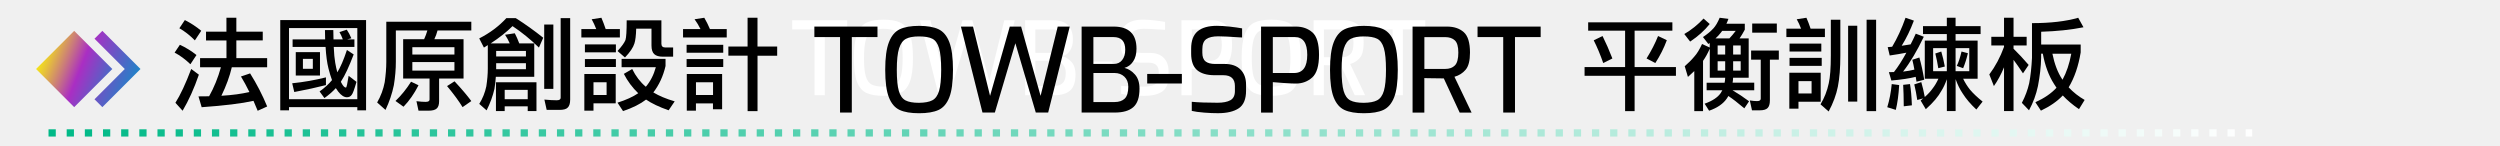
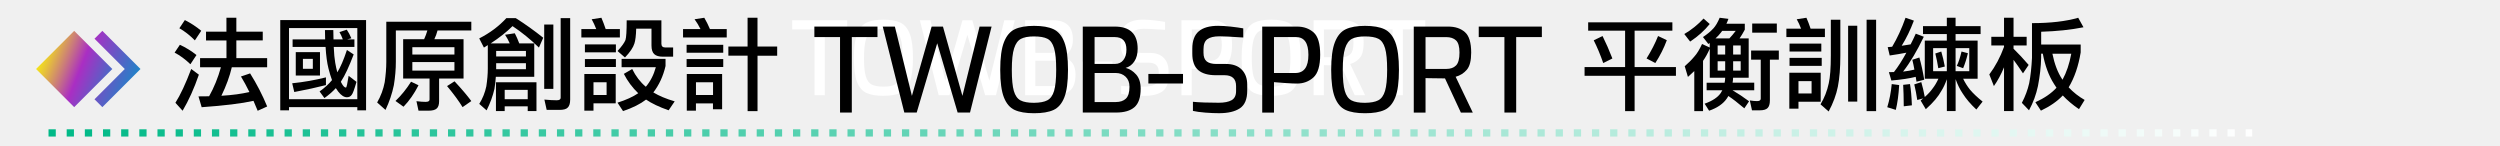
<svg xmlns="http://www.w3.org/2000/svg" version="1.1" id="Layer_1" x="0px" y="0px" width="688.39px" height="40px" viewBox="0 0 688.39 40" style="enable-background:new 0 0 688.39 40;" xml:space="preserve">
  <style type="text/css">
	.st0{enable-background:new    ;}
	.st1{fill:#FFFFFF;}
	.st2{fill:url(#SVGID_1_);}
	.st3{fill:url(#SVGID_2_);}
	.st4{fill:none;stroke:url(#SVGID_3_);stroke-width:2;stroke-miterlimit:10;stroke-dasharray:2,3,2,3,2,3;}
	.st5{fill:url(#SVGID_4_);}
	.st6{fill:url(#SVGID_5_);}
	.st7{fill:none;stroke:url(#SVGID_6_);stroke-width:2;stroke-miterlimit:10;stroke-dasharray:2,3,2,3,2,3;}
	.st8{fill:url(#SVGID_7_);}
	.st9{fill:url(#SVGID_8_);}
	.st10{fill:none;stroke:url(#SVGID_9_);stroke-width:2;stroke-miterlimit:10;stroke-dasharray:2,3,2,3,2,3;}
	.st11{fill:url(#SVGID_10_);}
	.st12{fill:url(#SVGID_11_);}
	.st13{fill:none;stroke:url(#SVGID_12_);stroke-width:2;stroke-miterlimit:10;stroke-dasharray:2,3,2,3,2,3;}
	.st14{fill:url(#SVGID_13_);}
	.st15{fill:url(#SVGID_14_);}
	.st16{fill:none;stroke:url(#SVGID_15_);stroke-width:2;stroke-miterlimit:10;stroke-dasharray:2,3,2,3,2,3;}
	.st17{fill:url(#SVGID_16_);}
	.st18{fill:url(#SVGID_17_);}
	.st19{fill:none;stroke:url(#SVGID_18_);stroke-width:2;stroke-miterlimit:10;stroke-dasharray:2,3,2,3,2,3;}
	.st20{fill:url(#SVGID_19_);}
	.st21{fill:url(#SVGID_20_);}
	.st22{fill:none;stroke:url(#SVGID_21_);stroke-width:2;stroke-miterlimit:10;stroke-dasharray:2,3,2,3,2,3;}
	.st23{fill:url(#SVGID_22_);}
	.st24{fill:url(#SVGID_23_);}
	.st25{fill:none;stroke:url(#SVGID_24_);stroke-width:2;stroke-miterlimit:10;stroke-dasharray:2,3,2,3,2,3;}
	.st26{fill:url(#SVGID_25_);}
	.st27{fill:url(#SVGID_26_);}
	.st28{fill:none;stroke:url(#SVGID_27_);stroke-width:2;stroke-miterlimit:10;stroke-dasharray:2,3,2,3,2,3;}
	.st29{fill:#ABABAB;}
	.st30{fill:url(#SVGID_28_);}
	.st31{fill:url(#SVGID_29_);}
	.st32{fill:none;stroke:url(#SVGID_30_);stroke-width:2;stroke-miterlimit:10;stroke-dasharray:2,3,2,3,2,3;}
	.st33{fill:url(#SVGID_31_);}
	.st34{fill:url(#SVGID_32_);}
	.st35{fill:none;stroke:url(#SVGID_33_);stroke-width:2;stroke-miterlimit:10;stroke-dasharray:2,3,2,3,2,3;}
	.st36{fill:url(#SVGID_34_);}
	.st37{fill:url(#SVGID_35_);}
	.st38{fill:none;stroke:url(#SVGID_36_);stroke-width:2;stroke-miterlimit:10;stroke-dasharray:2,3,2,3,2,3;}
	.st39{fill:url(#SVGID_37_);}
	.st40{fill:url(#SVGID_38_);}
	.st41{fill:none;stroke:url(#SVGID_39_);stroke-width:2;stroke-miterlimit:10;stroke-dasharray:2,3,2,3,2,3;}
</style>
  <g class="st0">
    <path d="M49.53,12.33c1.68,0.78,3.2,1.72,4.57,2.82l-1.67,2.54c-1.4-1.35-2.85-2.42-4.35-3.2L49.53,12.33z M52.65,19l2.11,1.56   c-1.31,3.81-2.81,7.12-4.48,9.93L48.3,28.3C49.68,26.13,51.13,23.03,52.65,19z M50.9,5.52c1.64,0.84,3.14,1.82,4.51,2.95   l-1.75,2.65c-1.39-1.4-2.81-2.52-4.27-3.34L50.9,5.52z M56.72,8.72h5.63V4.89h2.73v3.83h7.27v2.41h-7.27v4.87h8.48v2.52h-9.73   c-0.58,2.5-1.54,5.11-2.87,7.85c3.06-0.18,5.63-0.53,7.71-1.04c-0.75-1.53-1.52-2.95-2.32-4.27l2.52-0.85   c1.8,2.86,3.37,5.9,4.7,9.11l-2.62,1.18c-0.38-0.97-0.77-1.88-1.15-2.73c-3.28,0.73-8.04,1.31-14.27,1.75l-0.88-2.98   c1.02,0,2-0.01,2.93-0.03c1.37-2.44,2.45-5.1,3.25-7.98h-5.74v-2.52h7.27v-4.87h-5.63V8.72z" />
    <path d="M100.8,5.52v24.86h-2.41V29.5H79.58v0.88h-2.41V5.52H100.8z M79.58,27.31h18.81V7.73H79.58V27.31z M89.75,21.3v2.13   c-2.48,0.64-5.39,1.28-8.72,1.91l-0.57-2.41C83.63,22.61,86.73,22.06,89.75,21.3z M80.56,10.85h8.97c-0.02-0.84-0.04-1.7-0.05-2.57   h2.3c0,0.93,0.02,1.79,0.05,2.57h2.57c-0.25-0.71-0.57-1.38-0.93-2.02l2.02-0.66c0.47,0.69,0.89,1.49,1.26,2.38l-1.18,0.3h2.02   v2.08h-5.69c0.07,1.79,0.21,3.25,0.41,4.38c0.16,0.95,0.36,1.81,0.57,2.6c0.88-1.4,1.76-3.45,2.65-6.15l1.86,1.23   c-1.28,3.35-2.42,5.82-3.45,7.38c-0.04,0.05-0.06,0.1-0.08,0.14c0.04,0.11,0.08,0.21,0.14,0.3c0.46,0.88,0.88,1.31,1.26,1.31   c0.16,0,0.41-1.08,0.74-3.25l2.16,1.67c-0.58,2.06-1.03,3.26-1.34,3.61c-0.31,0.42-0.74,0.63-1.29,0.63   c-0.78,0-1.58-0.51-2.38-1.53c-0.25-0.33-0.48-0.66-0.68-0.98c-0.91,0.98-1.96,1.9-3.14,2.73L88,25.18   c1.39-0.98,2.52-2.02,3.42-3.12c-0.36-0.98-0.69-2.06-0.98-3.23c-0.38-1.51-0.65-3.48-0.79-5.91h-9.08V10.85z M81.44,14.35h6.67   v6.45h-6.67V14.35z M86.14,18.94v-2.73h-2.73v2.73H86.14z" />
    <path d="M129.78,5.98v2.41h-9.3c-0.22,0.84-0.51,1.64-0.88,2.41h8.04v10.83h-6.73v6.23c0,0.97-0.22,1.64-0.66,2.02   c-0.42,0.4-1.18,0.6-2.3,0.6h-2.71l-0.57-2.62c1.02,0.13,1.86,0.19,2.52,0.19c0.73,0,1.09-0.21,1.09-0.63v-5.8h-7.27V10.8h5.77   c0.36-0.78,0.67-1.59,0.9-2.41H109v8.64c0,2.02-0.18,4.17-0.55,6.43c-0.47,2.3-1.24,4.57-2.3,6.81l-2.3-2.05   c1.02-1.77,1.71-3.63,2.08-5.58c0.29-2.02,0.44-3.89,0.44-5.61V5.98H129.78z M113.19,22.5l2.05,0.98c-1.17,2.3-2.54,4.27-4.13,5.91   l-2.21-1.59C110.48,26.29,111.91,24.52,113.19,22.5z M113.54,15.01h11.59v-2.02h-11.59V15.01z M125.13,19.44v-2.35h-11.59v2.35   H125.13z M125.16,22.39c1.97,2.12,3.51,3.93,4.62,5.44l-2.41,1.67c-1.04-1.7-2.46-3.63-4.27-5.8L125.16,22.39z" />
    <path d="M140.83,5h1.2c2.59,1.64,5.1,3.44,7.55,5.39l-1.18,2.71c-2.32-2.26-4.74-4.23-7.27-5.91c-1.6,1.6-3.61,3.19-6.02,4.76h5.25   c-0.36-0.84-0.79-1.63-1.29-2.38l2.68-0.41c0.44,0.84,0.85,1.77,1.23,2.79h4.13v9.19h-10.58c-0.07,1.11-0.2,2.22-0.38,3.34   c-0.46,1.99-1.18,3.96-2.16,5.91l-2.02-1.78c0.95-1.53,1.59-3.14,1.94-4.84c0.27-1.75,0.41-3.37,0.41-4.87v-6.48   c-0.36,0.26-0.72,0.48-1.07,0.68l-1.29-2.52c2.93-1.5,5.42-3.35,7.46-5.58H140.83z M147.72,22.66v7.93h-2.41v-1.31h-6.34v1.31   h-2.41v-7.93H147.72z M144.82,14.02h-8.2v1.53h8.2V14.02z M136.62,17.41v1.64h8.2v-1.64H136.62z M138.97,27.31h6.34v-2.57h-6.34   V27.31z M149.85,6.75h2.52v17.72h-2.52V6.75z M154.06,30.26h-3.53l-0.63-2.84c1.37,0.13,2.5,0.19,3.39,0.19   c0.73,0,1.09-0.23,1.09-0.68V5h2.62v22.42c0,1.04-0.22,1.77-0.66,2.19C155.94,30.05,155.18,30.26,154.06,30.26z" />
    <path d="M165.6,4.89c0.4,0.93,0.79,1.97,1.18,3.12h3.91v2.3h-10.61v-2.3h4.1c-0.38-0.98-0.8-1.89-1.26-2.71L165.6,4.89z    M169.54,20.37v8.09h-6.12v2.02h-2.52V20.37H169.54z M161.06,12.22h8.53v2.19h-8.53V12.22z M161.06,16.26h8.53v2.19h-8.53V16.26z    M163.42,26.16h3.61v-3.5h-3.61V26.16z M182.12,5.6v6.43c0,0.69,0.35,1.04,1.04,1.04h2.19v2.54h-2.82c-1.08,0-1.86-0.23-2.35-0.68   c-0.53-0.46-0.79-1.26-0.79-2.41V7.9h-4.21c-0.05,1.88-0.22,3.24-0.49,4.07c-0.33,1.09-1.19,2.38-2.6,3.86l-2.05-1.78   c1.17-1.28,1.9-2.29,2.19-3.04c0.22-0.69,0.33-2.5,0.33-5.41H182.12z M171.15,16.21h12.11v1.97c-0.66,2.81-1.78,5.23-3.36,7.27   c1.57,0.95,3.53,1.77,5.88,2.46l-1.67,2.46c-2.61-0.91-4.68-1.9-6.21-2.95c-1.59,1.22-3.7,2.28-6.34,3.17l-1.53-2.32   c2.37-0.75,4.27-1.61,5.71-2.6c-1.6-1.53-2.93-3.31-3.96-5.33l2.3-1.34c0.98,1.99,2.23,3.62,3.75,4.89   c1.26-1.48,2.18-3.27,2.76-5.39h-9.43V16.21z" />
    <path d="M193.93,4.89c0.55,0.93,1.07,1.97,1.56,3.12h4.62v2.3h-12.03v-2.3h4.81c-0.49-0.98-1.04-1.89-1.64-2.71L193.93,4.89z    M189.06,12.33h10.09v2.19h-10.09V12.33z M189.06,16.26h10.09v2.19h-10.09V16.26z M191.63,28.46v2.02h-2.52V20.37h9.73v9.71h-2.52   v-1.61H191.63z M196.34,26.16v-3.5h-4.7v3.5H196.34z M200.55,12.82h5.3V4.89h2.73v7.93H214v2.52h-5.41v15.26h-2.73V15.33h-5.3   V12.82z" />
    <path class="st1" d="M224.29,8.1h-6.16V5.58h15.15V8.1h-6.16v18.12h-2.83V8.1z" />
    <path class="st1" d="M238.59,25.6c-1.14-0.52-2-1.53-2.59-3.02s-0.88-3.7-0.88-6.61s0.3-5.13,0.9-6.65c0.6-1.52,1.46-2.55,2.6-3.09   c1.14-0.54,2.68-0.81,4.62-0.81c1.98,0,3.54,0.27,4.68,0.81c1.14,0.54,2,1.57,2.59,3.09c0.59,1.52,0.88,3.74,0.88,6.65   s-0.29,5.12-0.88,6.61c-0.59,1.49-1.45,2.5-2.59,3.02c-1.14,0.52-2.7,0.78-4.68,0.78C241.28,26.39,239.73,26.12,238.59,25.6z    M246.43,23.28c0.75-0.39,1.29-1.15,1.62-2.27s0.5-2.8,0.5-5.04c0-2.33-0.17-4.07-0.5-5.21s-0.87-1.89-1.61-2.27   c-0.74-0.37-1.81-0.56-3.21-0.56c-1.34,0-2.38,0.19-3.12,0.57c-0.74,0.38-1.29,1.14-1.65,2.28c-0.36,1.14-0.55,2.87-0.55,5.18   c0,2.26,0.16,3.94,0.49,5.05c0.33,1.11,0.86,1.86,1.6,2.25c0.74,0.39,1.82,0.59,3.23,0.59C244.62,23.87,245.69,23.67,246.43,23.28z   " />
    <path class="st1" d="M253.29,5.58h2.91l4.09,16.63l4.73-16.63h2.72l4.68,16.63l4.12-16.63h2.88l-5.18,20.64h-2.97l-4.9-16.63   l-4.93,16.63h-2.97L253.29,5.58z" />
    <path class="st1" d="M282.27,5.58h7.67c3.66,0,5.49,1.77,5.49,5.32c0,1.23-0.27,2.25-0.8,3.05c-0.53,0.8-1.23,1.32-2.09,1.54   c0.95,0.24,1.79,0.77,2.52,1.6c0.73,0.82,1.09,1.96,1.09,3.42c0,2.07-0.5,3.54-1.48,4.41c-0.99,0.87-2.46,1.3-4.42,1.3h-7.98V5.58z    M290.03,14.54c0.82,0,1.48-0.31,1.97-0.92c0.5-0.62,0.74-1.45,0.74-2.49c0-2.02-0.94-3.02-2.83-3.02h-4.82v6.44H290.03z    M290.17,23.7c1.06,0,1.88-0.28,2.45-0.83s0.85-1.5,0.85-2.84c0-1.03-0.31-1.83-0.94-2.42c-0.63-0.59-1.41-0.88-2.37-0.88h-5.07   v6.97H290.17z" />
    <path class="st1" d="M298.01,16.95h8.32v2.3h-8.32V16.95z" />
    <path class="st1" d="M311.69,26.23c-1.26-0.1-2.25-0.24-2.98-0.41v-2.18c1.55,0.15,3.61,0.22,6.19,0.22c1.33,0,2.35-0.2,3.08-0.6   c0.73-0.4,1.09-1.13,1.09-2.2v-1.2c0-1.74-0.92-2.6-2.77-2.6h-2.1c-1.85,0-3.25-0.41-4.2-1.22c-0.95-0.81-1.43-2.14-1.43-3.99V10.9   c0-1.9,0.52-3.29,1.55-4.17s2.58-1.32,4.63-1.32c0.9,0,1.92,0.07,3.08,0.2c1.16,0.13,2.15,0.27,2.97,0.42v2.18l-0.59-0.03   c-2.39-0.17-4.11-0.25-5.15-0.25c-1.27,0-2.22,0.22-2.86,0.67c-0.63,0.45-0.95,1.26-0.95,2.44v0.84c0,0.97,0.26,1.66,0.77,2.07   c0.51,0.41,1.28,0.62,2.31,0.62h2.27c1.68,0,2.96,0.45,3.84,1.36c0.88,0.91,1.32,2.1,1.32,3.6v1.46c0,2.04-0.59,3.44-1.76,4.23   s-2.84,1.18-4.98,1.18C314.05,26.39,312.95,26.33,311.69,26.23z" />
    <path class="st1" d="M325.34,5.58h8.37c1.59,0,2.91,0.47,3.96,1.4c1.05,0.93,1.58,2.72,1.58,5.35c0,2.65-0.54,4.47-1.62,5.45   c-1.08,0.98-2.4,1.47-3.95,1.47c-0.58,0-1.45-0.04-2.62-0.11c-1.17-0.07-2.13-0.15-2.9-0.22v7.31h-2.83V5.58z M333.29,16.73   c2.09,0,3.14-1.46,3.14-4.37c0-2.84-0.99-4.26-2.97-4.26h-5.29v8.62H333.29z" />
    <path class="st1" d="M345.36,25.6c-1.14-0.52-2-1.53-2.59-3.02s-0.88-3.7-0.88-6.61s0.3-5.13,0.9-6.65c0.6-1.52,1.46-2.55,2.6-3.09   c1.14-0.54,2.68-0.81,4.62-0.81c1.98,0,3.54,0.27,4.68,0.81c1.14,0.54,2,1.57,2.59,3.09c0.59,1.52,0.88,3.74,0.88,6.65   s-0.29,5.12-0.88,6.61c-0.59,1.49-1.45,2.5-2.59,3.02c-1.14,0.52-2.7,0.78-4.68,0.78C348.04,26.39,346.49,26.12,345.36,25.6z    M353.2,23.28c0.75-0.39,1.29-1.15,1.62-2.27s0.5-2.8,0.5-5.04c0-2.33-0.17-4.07-0.5-5.21s-0.87-1.89-1.61-2.27   c-0.74-0.37-1.81-0.56-3.21-0.56c-1.34,0-2.38,0.19-3.12,0.57c-0.74,0.38-1.29,1.14-1.65,2.28c-0.36,1.14-0.55,2.87-0.55,5.18   c0,2.26,0.16,3.94,0.49,5.05c0.33,1.11,0.86,1.86,1.6,2.25c0.74,0.39,1.82,0.59,3.23,0.59C351.38,23.87,352.45,23.67,353.2,23.28z" />
    <path class="st1" d="M361.71,5.58h8.26c1.68,0,3.02,0.44,4.02,1.33c1,0.89,1.5,2.52,1.5,4.91c0,1.92-0.35,3.29-1.05,4.12   c-0.7,0.82-1.59,1.38-2.67,1.68l4.12,8.6h-2.86l-3.81-8.2l-3.84-0.06c-0.21-0.02-0.49-0.03-0.84-0.03v8.29h-2.83V5.58z    M369.52,15.75c1.01,0,1.79-0.28,2.34-0.84c0.55-0.56,0.83-1.59,0.83-3.08c0-1.44-0.28-2.42-0.84-2.94   c-0.56-0.52-1.33-0.78-2.32-0.78h-4.98v7.64H369.52z" />
    <path class="st1" d="M383.46,8.1h-6.16V5.58h15.15V8.1h-6.16v18.12h-2.83V8.1z" />
    <path d="M437.31,6.15h23.19v2.3H450.1v10.01h11.38v2.41H450.1v9.73h-2.62v-9.73h-11.16v-2.41h11.16V8.44h-10.17V6.15z M441.27,9.92   c0.93,1.86,1.83,3.92,2.71,6.18l-2.52,1.26c-0.8-2.31-1.68-4.4-2.62-6.26L441.27,9.92z M456.56,9.92l2.41,1.15   c-0.8,2.17-1.86,4.27-3.17,6.29l-2.41-1.26C454.71,13.97,455.77,11.91,456.56,9.92z" />
    <path d="M469.08,5.11l1.7,1.5c-1.42,1.79-3.22,3.4-5.39,4.84l-1.61-2.08C465.74,8.23,467.51,6.8,469.08,5.11z M468.67,12.11   l2.11,0.98v-1.23c-0.13,0.09-0.26,0.17-0.38,0.25l-1.48-1.91c1.15-0.75,2.11-1.55,2.9-2.41c0.6-0.66,1.17-1.62,1.7-2.9l2.41,0.3   c-0.16,0.49-0.35,0.94-0.55,1.34h5.06v1.64c-0.49,0.93-0.98,1.73-1.45,2.41h2.52V21.4h-4.29c-0.02,0.49-0.06,0.95-0.14,1.37h5.96   v2.08h-5.99c1.51,0.89,3.04,1.9,4.57,3.04l-1.31,1.94c-1.82-1.55-3.29-2.68-4.4-3.39c-0.13,0.24-0.26,0.45-0.38,0.63   c-1,1.49-2.64,2.63-4.92,3.42l-1.23-1.94c2.19-0.78,3.67-1.78,4.46-2.98c0.16-0.24,0.3-0.47,0.41-0.71h-4.32v-2.08h4.95   c0.09-0.42,0.15-0.88,0.16-1.37h-4.24v-8.01c-0.6,1.35-1.22,2.47-1.86,3.36v13.84h-2.41V19.57c-0.57,0.55-1.15,1.08-1.75,1.61   l-0.88-2.95c0.98-0.84,1.85-1.7,2.6-2.6C467.25,14.81,467.98,13.64,468.67,12.11z M472.36,10.58h3.83   c0.56-0.58,1.15-1.28,1.75-2.08h-3.72c-0.13,0.2-0.27,0.39-0.44,0.57C473.36,9.62,472.89,10.12,472.36,10.58z M472.96,15.01h2.08   v-2.49h-2.08V15.01z M475.04,19.44v-2.57h-2.08v2.57H475.04z M477.23,12.52v2.49h2.08v-2.49H477.23z M479.31,19.44v-2.57h-2.08   v2.57H479.31z M482.18,13.91h7.63v2.52h-2.46v11.21c0,1-0.21,1.7-0.63,2.11c-0.4,0.42-1.13,0.63-2.19,0.63h-2.11l-0.6-2.73   c0.8,0.13,1.46,0.19,1.97,0.19c0.69,0,1.04-0.22,1.04-0.66V16.43h-2.65V13.91z M482.48,6.48h6.78v2.52h-6.78V6.48z" />
    <path d="M497.41,4.89c0.4,0.89,0.78,1.9,1.15,3.01h3.94v2.3h-10.61V7.9h4.05c-0.35-0.93-0.75-1.8-1.2-2.6L497.41,4.89z    M501.34,20.04v7.98h-6.12v1.91h-2.52v-9.9H501.34z M492.76,12h8.75v2.19h-8.75V12z M492.76,15.94h8.86v2.19h-8.86V15.94z    M495.22,25.73h3.61v-3.39h-3.61V25.73z M504.13,5.44h2.62v9.84c0,3.45-0.23,6.3-0.68,8.56c-0.44,2.24-1.29,4.53-2.54,6.86   l-2.24-1.97c1.08-1.79,1.83-3.72,2.27-5.8c0.38-1.68,0.57-4.23,0.57-7.66V5.44z M508.89,7.08h2.52v20.89h-2.52V7.08z M513.98,5.44   h2.62v25.16h-2.62V5.44z" />
    <path d="M520.9,23.15l2.05,0.27c-0.16,2.7-0.47,4.98-0.93,6.84l-2.35-0.74C520.28,27.52,520.69,25.4,520.9,23.15z M524.7,4.89   l2.3,0.79c-0.98,2.61-2.11,4.91-3.36,6.92c0.86-0.13,1.68-0.25,2.46-0.38c0.49-0.95,0.97-1.93,1.42-2.95l2.21,0.85   c-1.86,3.9-3.76,7.1-5.71,9.6c1.22-0.15,2.26-0.33,3.12-0.55c-0.16-0.93-0.36-1.83-0.57-2.71l1.94-0.63   c0.51,1.79,0.96,3.83,1.34,6.12l-2.13,0.55c-0.07-0.46-0.15-0.9-0.22-1.34c-1.64,0.42-3.87,0.76-6.7,1.01l-0.68-2.3   c0.49,0,0.96-0.01,1.39-0.03c1.13-1.44,2.27-3.22,3.42-5.33c-1.4,0.27-2.94,0.53-4.59,0.77l-0.55-2.3   c0.42-0.04,0.83-0.07,1.23-0.11C522.43,10.5,523.66,7.84,524.7,4.89z M525.93,23.15c0.25,1.44,0.43,3.39,0.52,5.85l-2.24,0.27   c-0.02-2.53-0.07-4.5-0.16-5.91L525.93,23.15z M529.04,22.61c0.36,1.22,0.68,2.59,0.96,4.1c0.91-0.8,1.63-1.59,2.16-2.35   c0.58-0.73,1.11-1.62,1.59-2.68H530v-10.5h6.07v-1.8h-6.56V7.19h6.56v-2.3h2.41v2.3h6.89v2.19h-6.89v1.8h6.07v10.5h-3.99   c0.53,1.09,1.16,2.1,1.89,3.01c0.84,1,2,2.1,3.47,3.28l-1.72,2.19c-1.57-1.46-2.83-2.94-3.77-4.43c-0.77-1.13-1.41-2.44-1.94-3.94   v8.8h-2.41v-8.78c-0.47,1.31-0.96,2.35-1.45,3.12c-0.88,1.62-2.32,3.34-4.35,5.14l-1.42-2.38c0.25-0.2,0.49-0.4,0.71-0.6   l-1.64,0.44c-0.22-1.49-0.49-2.93-0.82-4.29L529.04,22.61z M536.07,19.6v-6.34h-3.77v6.34H536.07z M534.54,14.19   c0.36,1.2,0.69,2.58,0.98,4.13l-1.8,0.46c-0.22-1.4-0.49-2.75-0.82-4.05L534.54,14.19z M542.25,19.6v-6.34h-3.77v6.34H542.25z    M540.12,14.19l1.75,0.46c-0.35,1.5-0.78,2.87-1.31,4.13l-1.75-0.63C539.32,17.11,539.75,15.79,540.12,14.19z" />
    <path d="M548.32,10.14h3.5V4.89h2.62v5.25h3.61v2.38h-3.61v0.9c1.37,1.33,2.75,2.82,4.16,4.46l-1.56,2.32   c-1-1.51-1.87-2.75-2.6-3.72v14.11h-2.62V18.53c-0.8,1.95-1.73,3.67-2.79,5.17l-1.26-3.2c1.66-2.21,3.01-4.74,4.05-7.6v-0.38h-3.5   V10.14z M572.25,4.89l1.45,2.62c-3.46,0.69-7.35,1.1-11.65,1.23v3.53h10.88v2.16c-0.62,3.77-1.72,6.98-3.31,9.62   c1.26,1.35,2.72,2.51,4.4,3.47l-1.56,2.54c-1.75-1.2-3.24-2.46-4.46-3.77c-1.5,1.59-3.5,2.98-6.02,4.18l-1.53-2.32   c2.46-1.11,4.4-2.44,5.82-3.99c-0.26-0.36-0.48-0.71-0.68-1.04c-1.46-2.28-2.49-5.06-3.09-8.34h-0.46v1.15   c-0.05,2.44-0.35,5.03-0.88,7.77c-0.49,2.33-1.31,4.56-2.46,6.67l-1.97-2.05c0.93-1.77,1.6-3.57,2.02-5.41   c0.38-2,0.64-4.33,0.77-6.97V6.37C564.64,6.37,568.87,5.87,572.25,4.89z M565.14,14.79c0.58,2.86,1.48,5.2,2.68,7   c0.04,0.07,0.07,0.13,0.11,0.16c1.09-1.99,1.9-4.38,2.41-7.16H565.14z" />
  </g>
  <g>
    <g>
      <g id="XMLID_5_">
        <g>
          <linearGradient id="SVGID_1_" gradientUnits="userSpaceOnUse" x1="-8.943" y1="7.251" x2="42.722" y2="27.917">
            <stop offset="5.618000e-03" style="stop-color:#FF2727" />
            <stop offset="0.352" style="stop-color:#FFFF00" />
            <stop offset="0.381" style="stop-color:#F8EE10" />
            <stop offset="0.439" style="stop-color:#E6C13A" />
            <stop offset="0.518" style="stop-color:#C9797D" />
            <stop offset="0.596" style="stop-color:#AA2EC3" />
            <stop offset="0.737" style="stop-color:#4F66C6" />
            <stop offset="0.854" style="stop-color:#0097C9" />
            <stop offset="1" style="stop-color:#FFFF00" />
          </linearGradient>
          <polygon class="st2" points="30.93,19 20.43,29.5 9.93,19 20.43,8.5     " />
          <linearGradient id="SVGID_2_" gradientUnits="userSpaceOnUse" x1="-7.874" y1="4.578" x2="43.792" y2="25.244">
            <stop offset="5.618000e-03" style="stop-color:#FF2727" />
            <stop offset="0.213" style="stop-color:#FFFF00" />
            <stop offset="0.258" style="stop-color:#F8EE10" />
            <stop offset="0.349" style="stop-color:#E6C13A" />
            <stop offset="0.474" style="stop-color:#C9797D" />
            <stop offset="0.596" style="stop-color:#AA2EC3" />
            <stop offset="0.78" style="stop-color:#4F66C6" />
            <stop offset="0.933" style="stop-color:#0097C9" />
            <stop offset="1" style="stop-color:#FFFF00" />
          </linearGradient>
          <polygon class="st3" points="28.18,8.5 26.02,10.66 34.36,19 26.02,27.34 28.18,29.5 38.68,19     " />
        </g>
      </g>
    </g>
  </g>
  <g>
    <g>
      <linearGradient id="SVGID_3_" gradientUnits="userSpaceOnUse" x1="13.362" y1="36.605" x2="620.162" y2="36.605">
        <stop offset="0" style="stop-color:#00B987" />
        <stop offset="1" style="stop-color:#FFFFFF" />
      </linearGradient>
      <line class="st4" x1="13.36" y1="36.6" x2="620.16" y2="36.6" />
    </g>
  </g>
  <g>
    <path d="M231.31,10.21h-7.07V7.32h17.38v2.89h-7.07v20.78h-3.24V10.21z" />
-     <path d="M247.73,30.28c-1.31-0.6-2.3-1.76-2.97-3.47c-0.67-1.71-1.01-4.24-1.01-7.58s0.34-5.88,1.03-7.63   c0.68-1.75,1.68-2.93,2.99-3.55c1.31-0.62,3.07-0.93,5.3-0.93c2.27,0,4.06,0.31,5.36,0.93s2.3,1.8,2.97,3.55   c0.67,1.75,1.01,4.29,1.01,7.63s-0.34,5.87-1.01,7.58c-0.67,1.71-1.67,2.87-2.97,3.47s-3.09,0.9-5.36,0.9   C250.81,31.18,249.03,30.88,247.73,30.28z M256.72,27.62c0.86-0.45,1.48-1.32,1.86-2.6c0.38-1.29,0.58-3.21,0.58-5.78   c0-2.68-0.19-4.67-0.58-5.97c-0.39-1.31-1-2.17-1.85-2.6c-0.85-0.43-2.07-0.64-3.68-0.64c-1.54,0-2.74,0.22-3.58,0.66   c-0.85,0.44-1.48,1.31-1.9,2.62c-0.42,1.31-0.63,3.29-0.63,5.94c0,2.59,0.19,4.52,0.56,5.8c0.37,1.27,0.98,2.14,1.83,2.59   c0.85,0.45,2.08,0.67,3.71,0.67C254.64,28.29,255.86,28.07,256.72,27.62z" />
-     <path d="M264.59,7.32h3.34l4.69,19.08l5.43-19.08h3.12l5.36,19.08l4.72-19.08h3.31l-5.94,23.67h-3.41l-5.62-19.08l-5.65,19.08   h-3.41L264.59,7.32z" />
-     <path d="M297.84,7.32h8.8c4.2,0,6.3,2.04,6.3,6.1c0,1.41-0.3,2.58-0.92,3.5s-1.41,1.51-2.39,1.77c1.09,0.28,2.06,0.89,2.89,1.83   c0.84,0.94,1.25,2.25,1.25,3.92c0,2.38-0.57,4.06-1.7,5.06c-1.14,1-2.83,1.49-5.08,1.49h-9.16V7.32z M306.73,17.6   c0.94,0,1.7-0.35,2.26-1.06c0.57-0.71,0.85-1.66,0.85-2.86c0-2.31-1.08-3.47-3.24-3.47h-5.53v7.39H306.73z M306.89,28.1   c1.22,0,2.16-0.32,2.81-0.95s0.98-1.72,0.98-3.26c0-1.18-0.36-2.1-1.08-2.78c-0.72-0.67-1.62-1.01-2.71-1.01h-5.81v8H306.89z" />
-     <path d="M315.89,20.36h9.54v2.63h-9.54V20.36z" />
-     <path d="M331.58,31.01c-1.45-0.12-2.59-0.27-3.42-0.47v-2.51c1.78,0.17,4.14,0.26,7.1,0.26c1.52,0,2.7-0.23,3.53-0.69   s1.25-1.3,1.25-2.52V23.7c0-1.99-1.06-2.99-3.18-2.99h-2.41c-2.12,0-3.73-0.47-4.82-1.4c-1.09-0.93-1.64-2.46-1.64-4.58v-1.32   c0-2.18,0.59-3.78,1.78-4.79c1.19-1.01,2.96-1.51,5.32-1.51c1.03,0,2.21,0.08,3.53,0.22c1.33,0.15,2.46,0.31,3.4,0.48v2.51   l-0.67-0.03c-2.74-0.19-4.71-0.29-5.91-0.29c-1.46,0-2.55,0.26-3.28,0.77c-0.73,0.51-1.09,1.45-1.09,2.79v0.96   c0,1.11,0.29,1.91,0.88,2.38s1.47,0.71,2.65,0.71h2.6c1.93,0,3.39,0.52,4.4,1.56c1.01,1.04,1.51,2.41,1.51,4.13v1.67   c0,2.33-0.67,3.95-2.02,4.85c-1.35,0.9-3.25,1.35-5.72,1.35C334.29,31.18,333.03,31.12,331.58,31.01z" />
-     <path d="M347.24,7.32h9.6c1.82,0,3.34,0.54,4.55,1.61c1.21,1.07,1.81,3.12,1.81,6.14c0,3.04-0.62,5.12-1.86,6.25   c-1.24,1.12-2.75,1.69-4.53,1.69c-0.66,0-1.67-0.04-3-0.13c-1.34-0.09-2.45-0.17-3.33-0.26v8.38h-3.24V7.32z M356.36,20.1   c2.4,0,3.6-1.67,3.6-5.01c0-3.25-1.14-4.88-3.41-4.88h-6.07v9.89H356.36z" />
-     <path d="M370.21,30.28c-1.31-0.6-2.3-1.76-2.97-3.47c-0.67-1.71-1.01-4.24-1.01-7.58s0.34-5.88,1.03-7.63   c0.68-1.75,1.68-2.93,2.99-3.55c1.31-0.62,3.07-0.93,5.3-0.93c2.27,0,4.06,0.31,5.36,0.93s2.3,1.8,2.97,3.55   c0.67,1.75,1.01,4.29,1.01,7.63s-0.34,5.87-1.01,7.58c-0.67,1.71-1.67,2.87-2.97,3.47s-3.09,0.9-5.36,0.9   C373.29,31.18,371.51,30.88,370.21,30.28z M379.2,27.62c0.86-0.45,1.48-1.32,1.86-2.6c0.38-1.29,0.58-3.21,0.58-5.78   c0-2.68-0.19-4.67-0.58-5.97c-0.39-1.31-1-2.17-1.85-2.6c-0.85-0.43-2.07-0.64-3.68-0.64c-1.54,0-2.74,0.22-3.58,0.66   c-0.85,0.44-1.48,1.31-1.9,2.62c-0.42,1.31-0.63,3.29-0.63,5.94c0,2.59,0.19,4.52,0.56,5.8c0.37,1.27,0.98,2.14,1.83,2.59   c0.85,0.45,2.08,0.67,3.71,0.67C377.12,28.29,378.34,28.07,379.2,27.62z" />
-     <path d="M388.96,7.32h9.48c1.93,0,3.46,0.51,4.61,1.53c1.15,1.02,1.72,2.9,1.72,5.64c0,2.21-0.4,3.78-1.21,4.72   c-0.8,0.94-1.83,1.59-3.07,1.93l4.72,9.86h-3.28l-4.37-9.41l-4.4-0.06c-0.24-0.02-0.56-0.03-0.96-0.03v9.51h-3.24V7.32z    M397.93,18.98c1.16,0,2.05-0.32,2.68-0.96c0.63-0.64,0.95-1.82,0.95-3.53c0-1.65-0.32-2.77-0.96-3.37c-0.64-0.6-1.53-0.9-2.67-0.9   h-5.72v8.77H397.93z" />
-     <path d="M413.92,10.21h-7.07V7.32h17.38v2.89h-7.07v20.78h-3.24V10.21z" />
+     <path d="M243.07,7.32h3.34l4.69,19.08l5.43-19.08h3.12l5.36,19.08l4.72-19.08h3.31l-5.94,23.67h-3.41l-5.62-19.08l-5.65,19.08   h-3.41L243.07,7.32z" />
+     <path d="M279.4,30.28c-1.31-0.6-2.3-1.76-2.97-3.47c-0.67-1.71-1.01-4.24-1.01-7.58s0.34-5.88,1.03-7.63   c0.68-1.75,1.68-2.93,2.99-3.55c1.31-0.62,3.07-0.93,5.3-0.93c2.27,0,4.06,0.31,5.36,0.93s2.3,1.8,2.97,3.55   c0.67,1.75,1.01,4.29,1.01,7.63s-0.34,5.87-1.01,7.58c-0.67,1.71-1.67,2.87-2.97,3.47s-3.09,0.9-5.36,0.9   C282.48,31.18,280.7,30.88,279.4,30.28z M288.39,27.62c0.86-0.45,1.48-1.32,1.86-2.6c0.38-1.29,0.58-3.21,0.58-5.78   c0-2.68-0.19-4.67-0.58-5.97c-0.39-1.31-1-2.17-1.85-2.6c-0.85-0.43-2.07-0.64-3.68-0.64c-1.54,0-2.74,0.22-3.58,0.66   c-0.85,0.44-1.48,1.31-1.9,2.62c-0.42,1.31-0.63,3.29-0.63,5.94c0,2.59,0.19,4.52,0.56,5.8c0.37,1.27,0.98,2.14,1.83,2.59   c0.85,0.45,2.08,0.67,3.71,0.67C286.32,28.29,287.54,28.07,288.39,27.62z" />
+     <path d="M298.16,7.32h8.8c4.2,0,6.3,2.04,6.3,6.1c0,1.41-0.3,2.58-0.92,3.5s-1.41,1.51-2.39,1.77c1.09,0.28,2.06,0.89,2.89,1.83   c0.84,0.94,1.25,2.25,1.25,3.92c0,2.38-0.57,4.06-1.7,5.06c-1.14,1-2.83,1.49-5.08,1.49h-9.16V7.32z M307.06,17.6   c0.94,0,1.7-0.35,2.26-1.06c0.57-0.71,0.85-1.66,0.85-2.86c0-2.31-1.08-3.47-3.24-3.47h-5.53v7.39H307.06z M307.22,28.1   c1.22,0,2.16-0.32,2.81-0.95s0.98-1.72,0.98-3.26c0-1.18-0.36-2.1-1.08-2.78c-0.72-0.67-1.62-1.01-2.71-1.01h-5.81v8H307.22z" />
+     <path d="M316.21,20.36h9.54v2.63h-9.54V20.36z" />
+     <path d="M331.9,31.01c-1.45-0.12-2.59-0.27-3.42-0.47v-2.51c1.78,0.17,4.14,0.26,7.1,0.26c1.52,0,2.7-0.23,3.53-0.69   s1.25-1.3,1.25-2.52V23.7c0-1.99-1.06-2.99-3.18-2.99h-2.41c-2.12,0-3.73-0.47-4.82-1.4c-1.09-0.93-1.64-2.46-1.64-4.58v-1.32   c0-2.18,0.59-3.78,1.78-4.79c1.19-1.01,2.96-1.51,5.32-1.51c1.03,0,2.21,0.08,3.53,0.22c1.33,0.15,2.46,0.31,3.4,0.48v2.51   l-0.67-0.03c-2.74-0.19-4.71-0.29-5.91-0.29c-1.46,0-2.55,0.26-3.28,0.77c-0.73,0.51-1.09,1.45-1.09,2.79v0.96   c0,1.11,0.29,1.91,0.88,2.38s1.47,0.71,2.65,0.71h2.6c1.93,0,3.39,0.52,4.4,1.56c1.01,1.04,1.51,2.41,1.51,4.13v1.67   c0,2.33-0.67,3.95-2.02,4.85c-1.35,0.9-3.25,1.35-5.72,1.35C334.62,31.18,333.35,31.12,331.9,31.01z" />
+     <path d="M347.56,7.32h9.6c1.82,0,3.34,0.54,4.55,1.61c1.21,1.07,1.81,3.12,1.81,6.14c0,3.04-0.62,5.12-1.86,6.25   c-1.24,1.12-2.75,1.69-4.53,1.69c-0.66,0-1.67-0.04-3-0.13c-1.34-0.09-2.45-0.17-3.33-0.26v8.38h-3.24V7.32z M356.68,20.1   c2.4,0,3.6-1.67,3.6-5.01c0-3.25-1.14-4.88-3.41-4.88h-6.07v9.89H356.68z" />
+     <path d="M370.53,30.28c-1.31-0.6-2.3-1.76-2.97-3.47c-0.67-1.71-1.01-4.24-1.01-7.58s0.34-5.88,1.03-7.63   c0.68-1.75,1.68-2.93,2.99-3.55c1.31-0.62,3.07-0.93,5.3-0.93c2.27,0,4.06,0.31,5.36,0.93s2.3,1.8,2.97,3.55   c0.67,1.75,1.01,4.29,1.01,7.63s-0.34,5.87-1.01,7.58c-0.67,1.71-1.67,2.87-2.97,3.47s-3.09,0.9-5.36,0.9   C373.61,31.18,371.83,30.88,370.53,30.28z M379.52,27.62c0.86-0.45,1.48-1.32,1.86-2.6c0.38-1.29,0.58-3.21,0.58-5.78   c0-2.68-0.19-4.67-0.58-5.97c-0.39-1.31-1-2.17-1.85-2.6c-0.85-0.43-2.07-0.64-3.68-0.64c-1.54,0-2.74,0.22-3.58,0.66   c-0.85,0.44-1.48,1.31-1.9,2.62c-0.42,1.31-0.63,3.29-0.63,5.94c0,2.59,0.19,4.52,0.56,5.8c0.37,1.27,0.98,2.14,1.83,2.59   c0.85,0.45,2.08,0.67,3.71,0.67C377.44,28.29,378.67,28.07,379.52,27.62z" />
+     <path d="M389.29,7.32h9.48c1.93,0,3.46,0.51,4.61,1.53c1.15,1.02,1.72,2.9,1.72,5.64c0,2.21-0.4,3.78-1.21,4.72   c-0.8,0.94-1.83,1.59-3.07,1.93l4.72,9.86h-3.28l-4.37-9.41l-4.4-0.06c-0.24-0.02-0.56-0.03-0.96-0.03v9.51h-3.24V7.32z    M398.25,18.98c1.16,0,2.05-0.32,2.68-0.96c0.63-0.64,0.95-1.82,0.95-3.53c0-1.65-0.32-2.77-0.96-3.37c-0.64-0.6-1.53-0.9-2.67-0.9   h-5.72v8.77H398.25z" />
+     <path d="M414.25,10.21h-7.07V7.32h17.38v2.89h-7.07v20.78h-3.24V10.21z" />
  </g>
</svg>
